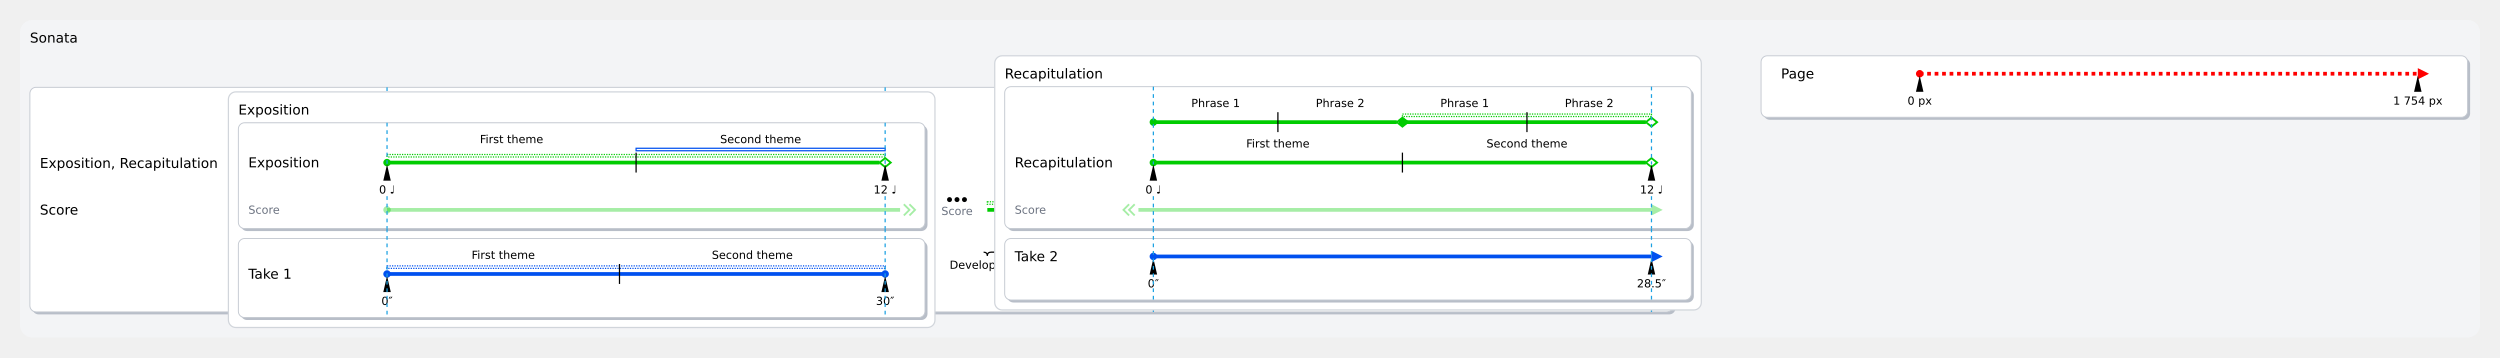
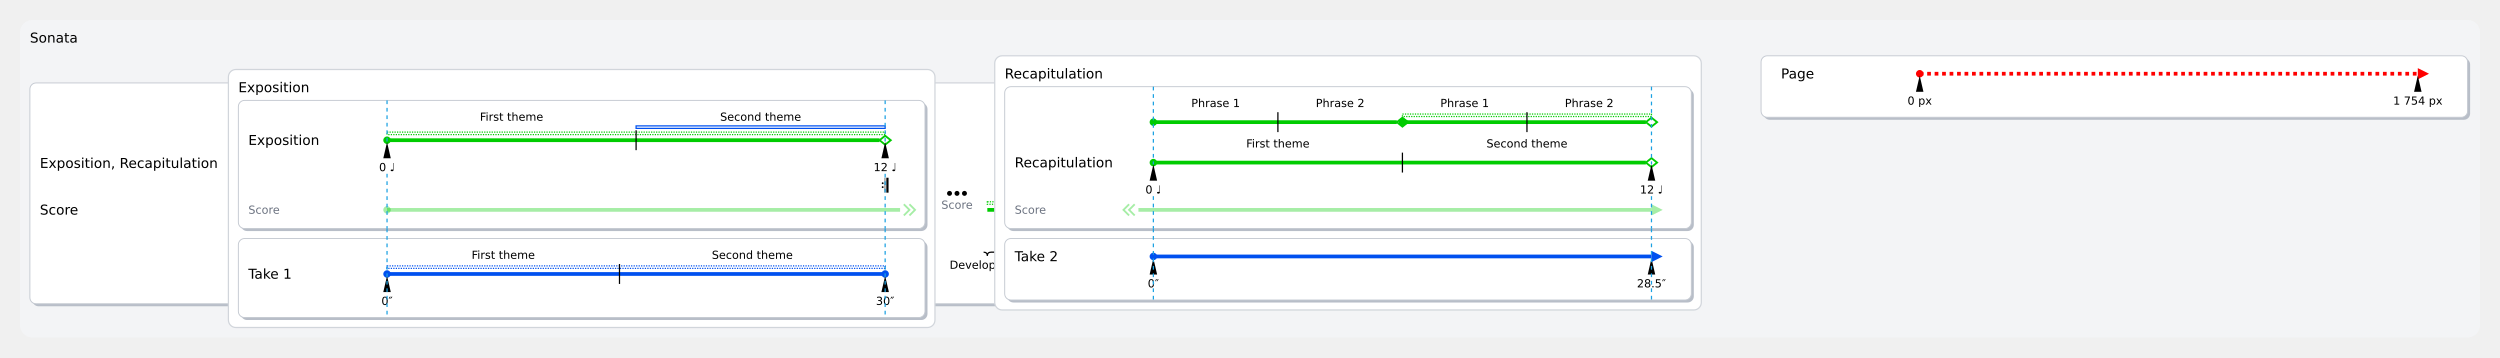
<svg xmlns="http://www.w3.org/2000/svg" width="2007.584" height="286.992" viewBox="0 0 2007.584 286.992" font-family="DejaVu Sans, Noto Music" text-rendering="geometricPrecision" style="font-kerning:none;font-variant-ligatures:none">
  <g transform="translate(16 16)">
    <rect x="0" y="0" width="1975.584" height="254.992" rx="10" fill="#F3F4F6" />
    <text data-part="name" x="8" y="18.21" text-anchor="start" font-size="11" fill="#000000">Sonata</text>
-     <rect data-id="score" data-part="card" x="10" y="56.109" width="1319.473" height="180.359" rx="5" fill="#B8BEC8" />
-     <rect data-id="score" data-part="card" x="8" y="54.109" width="1319.473" height="180.359" rx="5" fill="#FFFFFF" stroke="#C4C9D1" stroke-width="0.75" />
+     <rect data-id="score" data-part="card" x="10" y="52.609" width="1319.473" height="177.352" rx="5" fill="#B8BEC8" />
+     <rect data-id="score" data-part="card" x="8" y="50.609" width="1319.473" height="177.352" rx="5" fill="#FFFFFF" stroke="#C4C9D1" stroke-width="0.75" />
    <polygon data-id="cmap_1" points="294.804,146.039 728.137,146.039 728.137,148.039 294.804,148.039" fill="none" stroke="#00CC00" stroke-width="1" stroke-dasharray="1 1" />
    <polygon data-id="cmap_1" points="776.861,146.039 1310.194,146.039 1310.194,148.039 776.861,148.039" fill="none" stroke="#00CC00" stroke-width="1" stroke-dasharray="1 1" />
    <polygon data-id="cmap_2" points="294.804,108.562 694.804,108.562 694.804,110.562 294.804,110.562" fill="none" stroke="#00CC00" stroke-width="1" stroke-dasharray="1 1" />
    <polygon data-id="cmap_3" points="494.804,103.562 694.804,103.562 694.804,105.562 494.804,105.562" fill="none" stroke="#0050EF" stroke-width="1" />
-     <polygon data-id="cmap_4" points="1110.194,76.086 1310.194,76.086 1310.194,78.086 1110.194,78.086" fill="none" stroke="#00CC00" stroke-width="1" stroke-dasharray="1 1" />
+     <polygon data-id="cmap_4" points="1110.194,72.586 1310.194,72.586 1310.194,74.586 1110.194,74.586" fill="none" stroke="#00CC00" stroke-width="1" stroke-dasharray="1 1" />
    <path data-id="region_1" d="M694.804 183.516Q694.804 186.516 697.804 186.516L728.137 186.516M773.861 186.516Q776.861 186.516 776.861 189.516Q776.861 186.516 779.861 186.516L907.194 186.516Q910.194 186.516 910.194 183.516" fill="none" stroke="#000000" stroke-width="1" />
-     <path data-id="jump_1" d="M694.804 205.992C594.804 216.659 394.804 216.659 298.781 206.416" fill="none" stroke="#000000" stroke-width="1" stroke-dasharray="1 1" />
-     <polygon data-id="jump_1" points="294.804,205.992 298.569,208.405 298.993,204.428" fill="#000000" />
    <line data-id="score" x1="294.804" y1="152.539" x2="728.137" y2="152.539" stroke="#00CC00" stroke-width="3" />
    <line data-id="score" x1="776.861" y1="152.539" x2="1310.194" y2="152.539" stroke="#00CC00" stroke-width="3" />
    <circle data-id="score" cx="294.804" cy="152.539" r="3" fill="#00CC00" />
    <polygon data-id="score" points="1319.194,152.539 1310.194,148.039 1310.194,157.039" fill="#00CC00" />
    <line data-id="exposition" x1="294.804" y1="115.062" x2="690.304" y2="115.062" stroke="#00CC00" stroke-width="3" />
    <circle data-id="exposition" cx="294.804" cy="115.062" r="3" fill="#00CC00" />
    <polygon data-id="exposition" points="690.304,115.062 694.804,111.463 699.304,115.062 694.804,118.662" fill="none" stroke="#00CC00" stroke-width="1.5" />
    <line data-id="recapitulation" x1="910.194" y1="115.062" x2="1305.694" y2="115.062" stroke="#00CC00" stroke-width="3" />
    <circle data-id="recapitulation" cx="910.194" cy="115.062" r="3" fill="#00CC00" />
    <polygon data-id="recapitulation" points="1305.694,115.062 1310.194,111.463 1314.694,115.062 1310.194,118.662" fill="none" stroke="#00CC00" stroke-width="1.5" />
-     <line data-id="recapitulation_first" x1="910.194" y1="82.586" x2="1105.694" y2="82.586" stroke="#00CC00" stroke-width="3" />
-     <circle data-id="recapitulation_first" cx="910.194" cy="82.586" r="3" fill="#00CC00" />
-     <polygon data-id="recapitulation_first" points="1105.694,82.586 1110.194,78.986 1114.694,82.586 1110.194,86.186" fill="none" stroke="#00CC00" stroke-width="1.5" />
-     <line data-id="recapitulation_second" x1="1110.194" y1="82.586" x2="1305.694" y2="82.586" stroke="#00CC00" stroke-width="3" />
-     <circle data-id="recapitulation_second" cx="1110.194" cy="82.586" r="3" fill="#00CC00" />
-     <polygon data-id="recapitulation_second" points="1305.694,82.586 1310.194,78.986 1314.694,82.586 1310.194,86.186" fill="none" stroke="#00CC00" stroke-width="1.5" />
+     <line data-id="recapitulation_first" x1="910.194" y1="79.086" x2="1105.694" y2="79.086" stroke="#00CC00" stroke-width="3" />
+     <circle data-id="recapitulation_first" cx="910.194" cy="79.086" r="3" fill="#00CC00" />
+     <polygon data-id="recapitulation_first" points="1105.694,79.086 1110.194,75.486 1114.694,79.086 1110.194,82.686" fill="none" stroke="#00CC00" stroke-width="1.5" />
+     <line data-id="recapitulation_second" x1="1110.194" y1="79.086" x2="1305.694" y2="79.086" stroke="#00CC00" stroke-width="3" />
+     <circle data-id="recapitulation_second" cx="1110.194" cy="79.086" r="3" fill="#00CC00" />
+     <polygon data-id="recapitulation_second" points="1305.694,79.086 1310.194,75.486 1314.694,79.086 1310.194,82.686" fill="none" stroke="#00CC00" stroke-width="1.5" />
    <line data-id="exposition_second" data-part="start" x1="494.804" y1="107.062" x2="494.804" y2="123.062" stroke="#000000" stroke-width="1" />
-     <line data-id="recapitulation_first_2" data-part="start" x1="1010.194" y1="74.586" x2="1010.194" y2="90.586" stroke="#000000" stroke-width="1" />
+     <line data-id="recapitulation_first_2" data-part="start" x1="1010.194" y1="71.086" x2="1010.194" y2="87.086" stroke="#000000" stroke-width="1" />
    <line data-id="recapitulation_second" data-part="start" x1="1110.194" y1="107.062" x2="1110.194" y2="123.062" stroke="#000000" stroke-width="1" />
-     <line data-id="recapitulation_second_2" data-part="start" x1="1210.194" y1="74.586" x2="1210.194" y2="90.586" stroke="#000000" stroke-width="1" />
+     <line data-id="recapitulation_second_2" data-part="start" x1="1210.194" y1="71.086" x2="1210.194" y2="87.086" stroke="#000000" stroke-width="1" />
    <polygon data-id="timestamp_1" points="294.804,116.562 291.804,129.562 297.804,129.562" fill="#000000" />
    <polygon data-id="timestamp_2" points="694.804,116.562 691.804,129.562 697.804,129.562" fill="#000000" />
    <polygon data-id="timestamp_5" points="910.194,116.562 907.194,129.562 913.194,129.562" fill="#000000" />
    <polygon data-id="timestamp_6" points="1310.194,116.562 1307.194,129.562 1313.194,129.562" fill="#000000" />
    <text data-id="exposition" data-part="name" x="16" y="118.871" text-anchor="start" font-size="11" fill="#000000">Exposition, Recapitulation</text>
    <text data-id="score" data-part="name" x="16" y="156.347" text-anchor="start" font-size="11" fill="#000000">Score</text>
    <text data-id="timestamp_1" data-part="coordinate" x="294.804" y="139.917" text-anchor="middle" font-size="9" fill="#000000">0 ♩</text>
    <text data-id="timestamp_2" data-part="coordinate" x="694.804" y="139.917" text-anchor="middle" font-size="9" fill="#000000">12 ♩</text>
    <text data-id="timestamp_5" data-part="coordinate" x="910.194" y="139.917" text-anchor="middle" font-size="9" fill="#000000">0 ♩</text>
    <text data-id="timestamp_6" data-part="coordinate" x="1310.194" y="139.917" text-anchor="middle" font-size="9" fill="#000000">12 ♩</text>
    <text data-id="exposition_first" data-part="label" x="394.804" y="99.44" text-anchor="middle" font-size="9" fill="#000000">First theme</text>
    <text data-id="exposition_second" data-part="label" x="594.804" y="99.44" text-anchor="middle" font-size="9" fill="#000000">Second theme</text>
-     <text data-id="recapitulation_first" data-part="label" x="1010.194" y="102.94" text-anchor="middle" font-size="9" fill="#000000">First theme</text>
-     <text data-id="recapitulation_first_1" data-part="label" x="960.194" y="70.463" text-anchor="middle" font-size="9" fill="#000000">Phrase 1</text>
-     <text data-id="recapitulation_first_2" data-part="label" x="1060.194" y="70.463" text-anchor="middle" font-size="9" fill="#000000">Phrase 2</text>
-     <text data-id="recapitulation_second" data-part="label" x="1210.194" y="102.94" text-anchor="middle" font-size="9" fill="#000000">Second theme</text>
-     <text data-id="recapitulation_second_1" data-part="label" x="1160.194" y="70.463" text-anchor="middle" font-size="9" fill="#000000">Phrase 1</text>
-     <text data-id="recapitulation_second_2" data-part="label" x="1260.194" y="70.463" text-anchor="middle" font-size="9" fill="#000000">Phrase 2</text>
+     <text data-id="recapitulation_first" data-part="label" x="1010.194" y="99.44" text-anchor="middle" font-size="9" fill="#000000">First theme</text>
+     <text data-id="recapitulation_first_1" data-part="label" x="960.194" y="66.963" text-anchor="middle" font-size="9" fill="#000000">Phrase 1</text>
+     <text data-id="recapitulation_first_2" data-part="label" x="1060.194" y="66.963" text-anchor="middle" font-size="9" fill="#000000">Phrase 2</text>
+     <text data-id="recapitulation_second" data-part="label" x="1210.194" y="99.44" text-anchor="middle" font-size="9" fill="#000000">Second theme</text>
+     <text data-id="recapitulation_second_1" data-part="label" x="1160.194" y="66.963" text-anchor="middle" font-size="9" fill="#000000">Phrase 1</text>
+     <text data-id="recapitulation_second_2" data-part="label" x="1260.194" y="66.963" text-anchor="middle" font-size="9" fill="#000000">Phrase 2</text>
    <text data-id="region_1" data-part="label" x="776.861" y="199.87" text-anchor="middle" font-size="9" fill="#000000">Development</text>
-     <text data-id="jump_1" data-part="label" x="494.804" y="224.346" text-anchor="middle" font-size="9" fill="#000000">Repeat</text>
-     <line data-id="timestamp_1" data-part="line" x1="294.804" y1="54.109" x2="294.804" y2="116.562" stroke="#1BA1E2" stroke-width="1" stroke-dasharray="3 3" />
-     <line data-id="timestamp_1" data-part="line" x1="294.804" y1="142.039" x2="294.804" y2="234.469" stroke="#1BA1E2" stroke-width="1" stroke-dasharray="3 3" />
-     <line data-id="timestamp_2" data-part="line" x1="694.804" y1="54.109" x2="694.804" y2="116.562" stroke="#1BA1E2" stroke-width="1" stroke-dasharray="3 3" />
-     <line data-id="timestamp_2" data-part="line" x1="694.804" y1="142.039" x2="694.804" y2="234.469" stroke="#1BA1E2" stroke-width="1" stroke-dasharray="3 3" />
-     <line data-id="timestamp_5" data-part="line" x1="910.194" y1="54.109" x2="910.194" y2="116.562" stroke="#1BA1E2" stroke-width="1" stroke-dasharray="3 3" />
-     <line data-id="timestamp_5" data-part="line" x1="910.194" y1="142.039" x2="910.194" y2="234.469" stroke="#1BA1E2" stroke-width="1" stroke-dasharray="3 3" />
-     <line data-id="timestamp_6" data-part="line" x1="1310.194" y1="54.109" x2="1310.194" y2="116.562" stroke="#1BA1E2" stroke-width="1" stroke-dasharray="3 3" />
-     <line data-id="timestamp_6" data-part="line" x1="1310.194" y1="142.039" x2="1310.194" y2="234.469" stroke="#1BA1E2" stroke-width="1" stroke-dasharray="3 3" />
-     <circle data-id="score" data-part="elision ellipsis" cx="746.499" cy="144.289" r="2" fill="#000000" />
-     <circle data-id="score" data-part="elision ellipsis" cx="752.499" cy="144.289" r="2" fill="#000000" />
-     <circle data-id="score" data-part="elision ellipsis" cx="758.499" cy="144.289" r="2" fill="#000000" />
-     <text data-id="score" data-part="elision name" x="752.499" y="156.643" text-anchor="middle" font-size="9" fill="#6B7280">Score</text>
-     <rect data-id="group_1" x="167.414" y="57.781" width="567.39" height="189.211" rx="6" fill="#FFFFFF" stroke="#D1D5DB" stroke-width="1" />
-     <text data-id="group_1" data-part="name" x="175.414" y="75.992" text-anchor="start" font-size="11" fill="#000000">Exposition</text>
-     <rect data-id="exposition" data-part="card" x="177.414" y="84.586" width="551.39" height="84.953" rx="5" fill="#B8BEC8" />
-     <rect data-id="exposition" data-part="card" x="175.414" y="82.586" width="551.39" height="84.953" rx="5" fill="#FFFFFF" stroke="#C4C9D1" stroke-width="0.75" />
-     <polygon data-id="cmap_2" points="294.804,108.062 694.804,108.062 694.804,110.062 294.804,110.062" fill="none" stroke="#00CC00" stroke-width="1" stroke-dasharray="1 1" />
-     <polygon data-id="cmap_3" points="494.804,103.062 694.804,103.062 694.804,105.062 494.804,105.062" fill="none" stroke="#0050EF" stroke-width="1" />
+     <text data-id="jump_1" data-part="symbol" x="694.804" y="217.131" text-anchor="middle" font-size="12" fill="#000000">𝄇</text>
+     <line data-id="timestamp_1" data-part="line" x1="294.804" y1="50.609" x2="294.804" y2="116.562" stroke="#1BA1E2" stroke-width="1" stroke-dasharray="3 3" />
+     <line data-id="timestamp_1" data-part="line" x1="294.804" y1="142.039" x2="294.804" y2="227.961" stroke="#1BA1E2" stroke-width="1" stroke-dasharray="3 3" />
+     <line data-id="timestamp_2" data-part="line" x1="694.804" y1="50.609" x2="694.804" y2="116.562" stroke="#1BA1E2" stroke-width="1" stroke-dasharray="3 3" />
+     <line data-id="timestamp_2" data-part="line" x1="694.804" y1="142.039" x2="694.804" y2="227.961" stroke="#1BA1E2" stroke-width="1" stroke-dasharray="3 3" />
+     <line data-id="timestamp_5" data-part="line" x1="910.194" y1="50.609" x2="910.194" y2="116.562" stroke="#1BA1E2" stroke-width="1" stroke-dasharray="3 3" />
+     <line data-id="timestamp_5" data-part="line" x1="910.194" y1="142.039" x2="910.194" y2="227.961" stroke="#1BA1E2" stroke-width="1" stroke-dasharray="3 3" />
+     <line data-id="timestamp_6" data-part="line" x1="1310.194" y1="50.609" x2="1310.194" y2="116.562" stroke="#1BA1E2" stroke-width="1" stroke-dasharray="3 3" />
+     <line data-id="timestamp_6" data-part="line" x1="1310.194" y1="142.039" x2="1310.194" y2="227.961" stroke="#1BA1E2" stroke-width="1" stroke-dasharray="3 3" />
+     <circle data-id="score" data-part="elision ellipsis" cx="746.499" cy="139.285" r="2" fill="#000000" />
+     <circle data-id="score" data-part="elision ellipsis" cx="752.499" cy="139.285" r="2" fill="#000000" />
+     <circle data-id="score" data-part="elision ellipsis" cx="758.499" cy="139.285" r="2" fill="#000000" />
+     <text data-id="score" data-part="elision name" x="752.499" y="151.639" text-anchor="middle" font-size="9" fill="#6B7280">Score</text>
+     <rect data-id="group_1" x="167.414" y="39.812" width="567.39" height="207.18" rx="6" fill="#FFFFFF" stroke="#D1D5DB" stroke-width="1" />
+     <text data-id="group_1" data-part="name" x="175.414" y="58.023" text-anchor="start" font-size="11" fill="#000000">Exposition</text>
+     <rect data-id="exposition" data-part="card" x="177.414" y="66.617" width="551.39" height="102.922" rx="5" fill="#B8BEC8" />
+     <rect data-id="exposition" data-part="card" x="175.414" y="64.617" width="551.39" height="102.922" rx="5" fill="#FFFFFF" stroke="#C4C9D1" stroke-width="0.75" />
+     <polygon data-id="cmap_2" points="294.804,90.094 694.804,90.094 694.804,92.094 294.804,92.094" fill="none" stroke="#00CC00" stroke-width="1" stroke-dasharray="1 1" />
+     <polygon data-id="cmap_3" points="494.804,85.094 694.804,85.094 694.804,87.094 494.804,87.094" fill="none" stroke="#0050EF" stroke-width="1" />
    <line data-id="score" x1="294.804" y1="152.539" x2="706.804" y2="152.539" stroke="#00CC00" stroke-width="3" opacity="0.35" />
    <circle data-id="score" cx="294.804" cy="152.539" r="3" fill="#00CC00" opacity="0.35" />
    <polyline data-id="score" points="709.804,148.039 714.304,152.539 709.804,157.039" fill="none" stroke="#00CC00" stroke-width="1.5" opacity="0.35" />
    <polyline data-id="score" points="714.304,148.039 718.804,152.539 714.304,157.039" fill="none" stroke="#00CC00" stroke-width="1.5" opacity="0.35" />
-     <line data-id="exposition" x1="294.804" y1="114.562" x2="690.304" y2="114.562" stroke="#00CC00" stroke-width="3" />
-     <circle data-id="exposition" cx="294.804" cy="114.562" r="3" fill="#00CC00" />
-     <polygon data-id="exposition" points="690.304,114.562 694.804,110.963 699.304,114.562 694.804,118.162" fill="none" stroke="#00CC00" stroke-width="1.5" />
-     <line data-id="exposition_second" data-part="start" x1="494.804" y1="106.562" x2="494.804" y2="122.562" stroke="#000000" stroke-width="1" />
-     <polygon data-id="timestamp_1" points="294.804,116.062 291.804,129.062 297.804,129.062" fill="#000000" />
-     <polygon data-id="timestamp_2" points="694.804,116.062 691.804,129.062 697.804,129.062" fill="#000000" />
+     <line data-id="exposition" x1="294.804" y1="96.594" x2="690.304" y2="96.594" stroke="#00CC00" stroke-width="3" />
+     <circle data-id="exposition" cx="294.804" cy="96.594" r="3" fill="#00CC00" />
+     <polygon data-id="exposition" points="690.304,96.594 694.804,92.994 699.304,96.594 694.804,100.194" fill="none" stroke="#00CC00" stroke-width="1.5" />
+     <line data-id="exposition_second" data-part="start" x1="494.804" y1="88.594" x2="494.804" y2="104.594" stroke="#000000" stroke-width="1" />
+     <polygon data-id="timestamp_1" points="294.804,98.094 291.804,111.094 297.804,111.094" fill="#000000" />
+     <polygon data-id="timestamp_2" points="694.804,98.094 691.804,111.094 697.804,111.094" fill="#000000" />
    <text data-id="score" data-part="name" x="183.414" y="155.655" text-anchor="start" font-size="9" fill="#6B7280">Score</text>
-     <text data-id="exposition" data-part="name" x="183.414" y="118.371" text-anchor="start" font-size="11" fill="#000000">Exposition</text>
-     <text data-id="timestamp_1" data-part="coordinate" x="294.804" y="139.417" text-anchor="middle" font-size="9" fill="#000000">0 ♩</text>
-     <text data-id="timestamp_2" data-part="coordinate" x="694.804" y="139.417" text-anchor="middle" font-size="9" fill="#000000">12 ♩</text>
-     <text data-id="exposition_first" data-part="label" x="394.804" y="98.94" text-anchor="middle" font-size="9" fill="#000000">First theme</text>
-     <text data-id="exposition_second" data-part="label" x="594.804" y="98.94" text-anchor="middle" font-size="9" fill="#000000">Second theme</text>
-     <line data-id="timestamp_1" data-part="line" x1="294.804" y1="82.586" x2="294.804" y2="116.062" stroke="#1BA1E2" stroke-width="1" stroke-dasharray="3 3" />
-     <line data-id="timestamp_1" data-part="line" x1="294.804" y1="141.539" x2="294.804" y2="167.539" stroke="#1BA1E2" stroke-width="1" stroke-dasharray="3 3" />
-     <line data-id="timestamp_2" data-part="line" x1="694.804" y1="82.586" x2="694.804" y2="116.062" stroke="#1BA1E2" stroke-width="1" stroke-dasharray="3 3" />
-     <line data-id="timestamp_2" data-part="line" x1="694.804" y1="141.539" x2="694.804" y2="167.539" stroke="#1BA1E2" stroke-width="1" stroke-dasharray="3 3" />
+     <text data-id="exposition" data-part="name" x="183.414" y="100.402" text-anchor="start" font-size="11" fill="#000000">Exposition</text>
+     <text data-id="timestamp_1" data-part="coordinate" x="294.804" y="121.448" text-anchor="middle" font-size="9" fill="#000000">0 ♩</text>
+     <text data-id="timestamp_2" data-part="coordinate" x="694.804" y="121.448" text-anchor="middle" font-size="9" fill="#000000">12 ♩</text>
+     <text data-id="exposition_first" data-part="label" x="394.804" y="80.971" text-anchor="middle" font-size="9" fill="#000000">First theme</text>
+     <text data-id="exposition_second" data-part="label" x="594.804" y="80.971" text-anchor="middle" font-size="9" fill="#000000">Second theme</text>
+     <text data-id="jump_1" data-part="symbol" x="694.804" y="138.709" text-anchor="middle" font-size="12" fill="#000000">𝄇</text>
+     <line data-id="timestamp_1" data-part="line" x1="294.804" y1="64.617" x2="294.804" y2="98.094" stroke="#1BA1E2" stroke-width="1" stroke-dasharray="3 3" />
+     <line data-id="timestamp_1" data-part="line" x1="294.804" y1="123.57" x2="294.804" y2="167.539" stroke="#1BA1E2" stroke-width="1" stroke-dasharray="3 3" />
+     <line data-id="timestamp_2" data-part="line" x1="694.804" y1="64.617" x2="694.804" y2="98.094" stroke="#1BA1E2" stroke-width="1" stroke-dasharray="3 3" />
+     <line data-id="timestamp_2" data-part="line" x1="694.804" y1="123.57" x2="694.804" y2="167.539" stroke="#1BA1E2" stroke-width="1" stroke-dasharray="3 3" />
    <rect data-id="take_1" data-part="card" x="177.414" y="177.539" width="551.39" height="63.453" rx="5" fill="#B8BEC8" />
    <rect data-id="take_1" data-part="card" x="175.414" y="175.539" width="551.39" height="63.453" rx="5" fill="#FFFFFF" stroke="#C4C9D1" stroke-width="0.75" />
    <polygon data-id="cmap_5" points="294.804,197.516 694.804,197.516 694.804,199.516 294.804,199.516" fill="none" stroke="#0050EF" stroke-width="1" stroke-dasharray="1 1" />
    <line data-id="take_1" x1="294.804" y1="204.016" x2="694.804" y2="204.016" stroke="#0050EF" stroke-width="3" />
    <circle data-id="take_1" cx="294.804" cy="204.016" r="3" fill="#0050EF" />
    <circle data-id="take_1" cx="694.804" cy="204.016" r="3" fill="#0050EF" />
    <line data-id="take_1_second" data-part="start" x1="481.47" y1="196.016" x2="481.47" y2="212.016" stroke="#000000" stroke-width="1" />
    <polygon data-id="timestamp_7" points="294.804,205.516 291.804,218.516 297.804,218.516" fill="#000000" />
    <polygon data-id="timestamp_8" points="694.804,205.516 691.804,218.516 697.804,218.516" fill="#000000" />
    <text data-id="take_1" data-part="name" x="183.414" y="207.824" text-anchor="start" font-size="11" fill="#000000">Take 1</text>
    <text data-id="timestamp_7" data-part="coordinate" x="294.804" y="228.87" text-anchor="middle" font-size="9" fill="#000000">0″</text>
    <text data-id="timestamp_8" data-part="coordinate" x="694.804" y="228.87" text-anchor="middle" font-size="9" fill="#000000">30″</text>
    <text data-id="take_1_first" data-part="label" x="388.137" y="191.893" text-anchor="middle" font-size="9" fill="#000000">First theme</text>
    <text data-id="take_1_second" data-part="label" x="588.137" y="191.893" text-anchor="middle" font-size="9" fill="#000000">Second theme</text>
    <rect data-id="group_2" x="782.804" y="28.805" width="567.39" height="204.113" rx="6" fill="#FFFFFF" stroke="#D1D5DB" stroke-width="1" />
    <text data-id="group_2" data-part="name" x="790.804" y="47.015" text-anchor="start" font-size="11" fill="#000000">Recapitulation</text>
    <rect data-id="recapitulation" data-part="card" x="792.804" y="55.609" width="551.39" height="113.93" rx="5" fill="#B8BEC8" />
    <rect data-id="recapitulation" data-part="card" x="790.804" y="53.609" width="551.39" height="113.93" rx="5" fill="#FFFFFF" stroke="#C4C9D1" stroke-width="0.75" />
    <polygon data-id="cmap_4" points="1110.194,75.586 1310.194,75.586 1310.194,77.586 1110.194,77.586" fill="none" stroke="#00CC00" stroke-width="1" stroke-dasharray="1 1" />
    <line data-id="score" x1="898.194" y1="152.539" x2="1310.194" y2="152.539" stroke="#00CC00" stroke-width="3" opacity="0.35" />
    <polyline data-id="score" points="895.194,148.039 890.694,152.539 895.194,157.039" fill="none" stroke="#00CC00" stroke-width="1.5" opacity="0.35" />
    <polyline data-id="score" points="890.694,148.039 886.194,152.539 890.694,157.039" fill="none" stroke="#00CC00" stroke-width="1.5" opacity="0.35" />
    <polygon data-id="score" points="1319.194,152.539 1310.194,148.039 1310.194,157.039" fill="#00CC00" opacity="0.35" />
    <line data-id="recapitulation" x1="910.194" y1="114.562" x2="1305.694" y2="114.562" stroke="#00CC00" stroke-width="3" />
    <circle data-id="recapitulation" cx="910.194" cy="114.562" r="3" fill="#00CC00" />
    <polygon data-id="recapitulation" points="1305.694,114.562 1310.194,110.963 1314.694,114.562 1310.194,118.162" fill="none" stroke="#00CC00" stroke-width="1.5" />
    <line data-id="recapitulation_first" x1="910.194" y1="82.086" x2="1105.694" y2="82.086" stroke="#00CC00" stroke-width="3" />
    <circle data-id="recapitulation_first" cx="910.194" cy="82.086" r="3" fill="#00CC00" />
    <polygon data-id="recapitulation_first" points="1105.694,82.086 1110.194,78.486 1114.694,82.086 1110.194,85.686" fill="none" stroke="#00CC00" stroke-width="1.5" />
    <line data-id="recapitulation_second" x1="1110.194" y1="82.086" x2="1305.694" y2="82.086" stroke="#00CC00" stroke-width="3" />
    <circle data-id="recapitulation_second" cx="1110.194" cy="82.086" r="3" fill="#00CC00" />
    <polygon data-id="recapitulation_second" points="1305.694,82.086 1310.194,78.486 1314.694,82.086 1310.194,85.686" fill="none" stroke="#00CC00" stroke-width="1.5" />
    <line data-id="recapitulation_first_2" data-part="start" x1="1010.194" y1="74.086" x2="1010.194" y2="90.086" stroke="#000000" stroke-width="1" />
    <line data-id="recapitulation_second" data-part="start" x1="1110.194" y1="106.562" x2="1110.194" y2="122.562" stroke="#000000" stroke-width="1" />
    <line data-id="recapitulation_second_2" data-part="start" x1="1210.194" y1="74.086" x2="1210.194" y2="90.086" stroke="#000000" stroke-width="1" />
    <polygon data-id="timestamp_5" points="910.194,116.062 907.194,129.062 913.194,129.062" fill="#000000" />
    <polygon data-id="timestamp_6" points="1310.194,116.062 1307.194,129.062 1313.194,129.062" fill="#000000" />
    <text data-id="score" data-part="name" x="798.804" y="155.655" text-anchor="start" font-size="9" fill="#6B7280">Score</text>
    <text data-id="recapitulation" data-part="name" x="798.804" y="118.371" text-anchor="start" font-size="11" fill="#000000">Recapitulation</text>
    <text data-id="timestamp_5" data-part="coordinate" x="910.194" y="139.417" text-anchor="middle" font-size="9" fill="#000000">0 ♩</text>
    <text data-id="timestamp_6" data-part="coordinate" x="1310.194" y="139.417" text-anchor="middle" font-size="9" fill="#000000">12 ♩</text>
    <text data-id="recapitulation_first" data-part="label" x="1010.194" y="102.44" text-anchor="middle" font-size="9" fill="#000000">First theme</text>
    <text data-id="recapitulation_first_1" data-part="label" x="960.194" y="69.963" text-anchor="middle" font-size="9" fill="#000000">Phrase 1</text>
    <text data-id="recapitulation_first_2" data-part="label" x="1060.194" y="69.963" text-anchor="middle" font-size="9" fill="#000000">Phrase 2</text>
    <text data-id="recapitulation_second" data-part="label" x="1210.194" y="102.44" text-anchor="middle" font-size="9" fill="#000000">Second theme</text>
    <text data-id="recapitulation_second_1" data-part="label" x="1160.194" y="69.963" text-anchor="middle" font-size="9" fill="#000000">Phrase 1</text>
    <text data-id="recapitulation_second_2" data-part="label" x="1260.194" y="69.963" text-anchor="middle" font-size="9" fill="#000000">Phrase 2</text>
    <line data-id="timestamp_5" data-part="line" x1="910.194" y1="53.609" x2="910.194" y2="116.062" stroke="#1BA1E2" stroke-width="1" stroke-dasharray="3 3" />
    <line data-id="timestamp_5" data-part="line" x1="910.194" y1="141.539" x2="910.194" y2="167.539" stroke="#1BA1E2" stroke-width="1" stroke-dasharray="3 3" />
    <line data-id="timestamp_6" data-part="line" x1="1310.194" y1="53.609" x2="1310.194" y2="116.062" stroke="#1BA1E2" stroke-width="1" stroke-dasharray="3 3" />
    <line data-id="timestamp_6" data-part="line" x1="1310.194" y1="141.539" x2="1310.194" y2="167.539" stroke="#1BA1E2" stroke-width="1" stroke-dasharray="3 3" />
    <rect data-id="take_2" data-part="card" x="792.804" y="177.539" width="551.39" height="49.379" rx="5" fill="#B8BEC8" />
    <rect data-id="take_2" data-part="card" x="790.804" y="175.539" width="551.39" height="49.379" rx="5" fill="#FFFFFF" stroke="#C4C9D1" stroke-width="0.75" />
    <line data-id="take_2" x1="910.194" y1="189.941" x2="1310.194" y2="189.941" stroke="#0050EF" stroke-width="3" />
    <circle data-id="take_2" cx="910.194" cy="189.941" r="3" fill="#0050EF" />
    <polygon data-id="take_2" points="1319.194,189.941 1310.194,185.441 1310.194,194.441" fill="#0050EF" />
    <polygon data-id="timestamp_9" points="910.194,191.441 907.194,204.441 913.194,204.441" fill="#000000" />
    <polygon data-id="timestamp_10" points="1310.194,191.441 1307.194,204.441 1313.194,204.441" fill="#000000" />
    <text data-id="take_2" data-part="name" x="798.804" y="193.75" text-anchor="start" font-size="11" fill="#000000">Take 2</text>
    <text data-id="timestamp_9" data-part="coordinate" x="910.194" y="214.795" text-anchor="middle" font-size="9" fill="#000000">0″</text>
    <text data-id="timestamp_10" data-part="coordinate" x="1310.194" y="214.795" text-anchor="middle" font-size="9" fill="#000000">28.5″</text>
    <rect data-id="page" data-part="card" x="1400.194" y="30.805" width="567.39" height="49.379" rx="5" fill="#B8BEC8" />
    <rect data-id="page" data-part="card" x="1398.194" y="28.805" width="567.39" height="49.379" rx="5" fill="#FFFFFF" stroke="#C4C9D1" stroke-width="0.75" />
    <line data-id="page" x1="1525.584" y1="43.207" x2="1925.584" y2="43.207" stroke="#FF0000" stroke-width="3" stroke-dasharray="3 3" />
    <circle data-id="page" cx="1525.584" cy="43.207" r="3" fill="#FF0000" />
    <polygon data-id="page" points="1934.584,43.207 1925.584,38.707 1925.584,47.707" fill="#FF0000" />
    <polygon data-id="timestamp_3" points="1525.584,44.707 1522.584,57.707 1528.584,57.707" fill="#000000" />
    <polygon data-id="timestamp_4" points="1925.584,44.707 1922.584,57.707 1928.584,57.707" fill="#000000" />
    <text data-id="page" data-part="name" x="1414.194" y="47.015" text-anchor="start" font-size="11" fill="#000000">Page</text>
    <text data-id="timestamp_3" data-part="coordinate" x="1525.584" y="68.061" text-anchor="middle" font-size="9" fill="#000000">0 px</text>
    <text data-id="timestamp_4" data-part="coordinate" x="1925.584" y="68.061" text-anchor="middle" font-size="9" fill="#000000">1 754 px</text>
    <line data-id="timestamp_1" data-part="line" x1="294.804" y1="167.539" x2="294.804" y2="238.992" stroke="#1BA1E2" stroke-width="1" stroke-dasharray="3 3" />
    <line data-id="timestamp_2" data-part="line" x1="694.804" y1="167.539" x2="694.804" y2="238.992" stroke="#1BA1E2" stroke-width="1" stroke-dasharray="3 3" />
    <line data-id="timestamp_5" data-part="line" x1="910.194" y1="167.539" x2="910.194" y2="224.918" stroke="#1BA1E2" stroke-width="1" stroke-dasharray="3 3" />
    <line data-id="timestamp_6" data-part="line" x1="1310.194" y1="167.539" x2="1310.194" y2="224.918" stroke="#1BA1E2" stroke-width="1" stroke-dasharray="3 3" />
  </g>
</svg>
